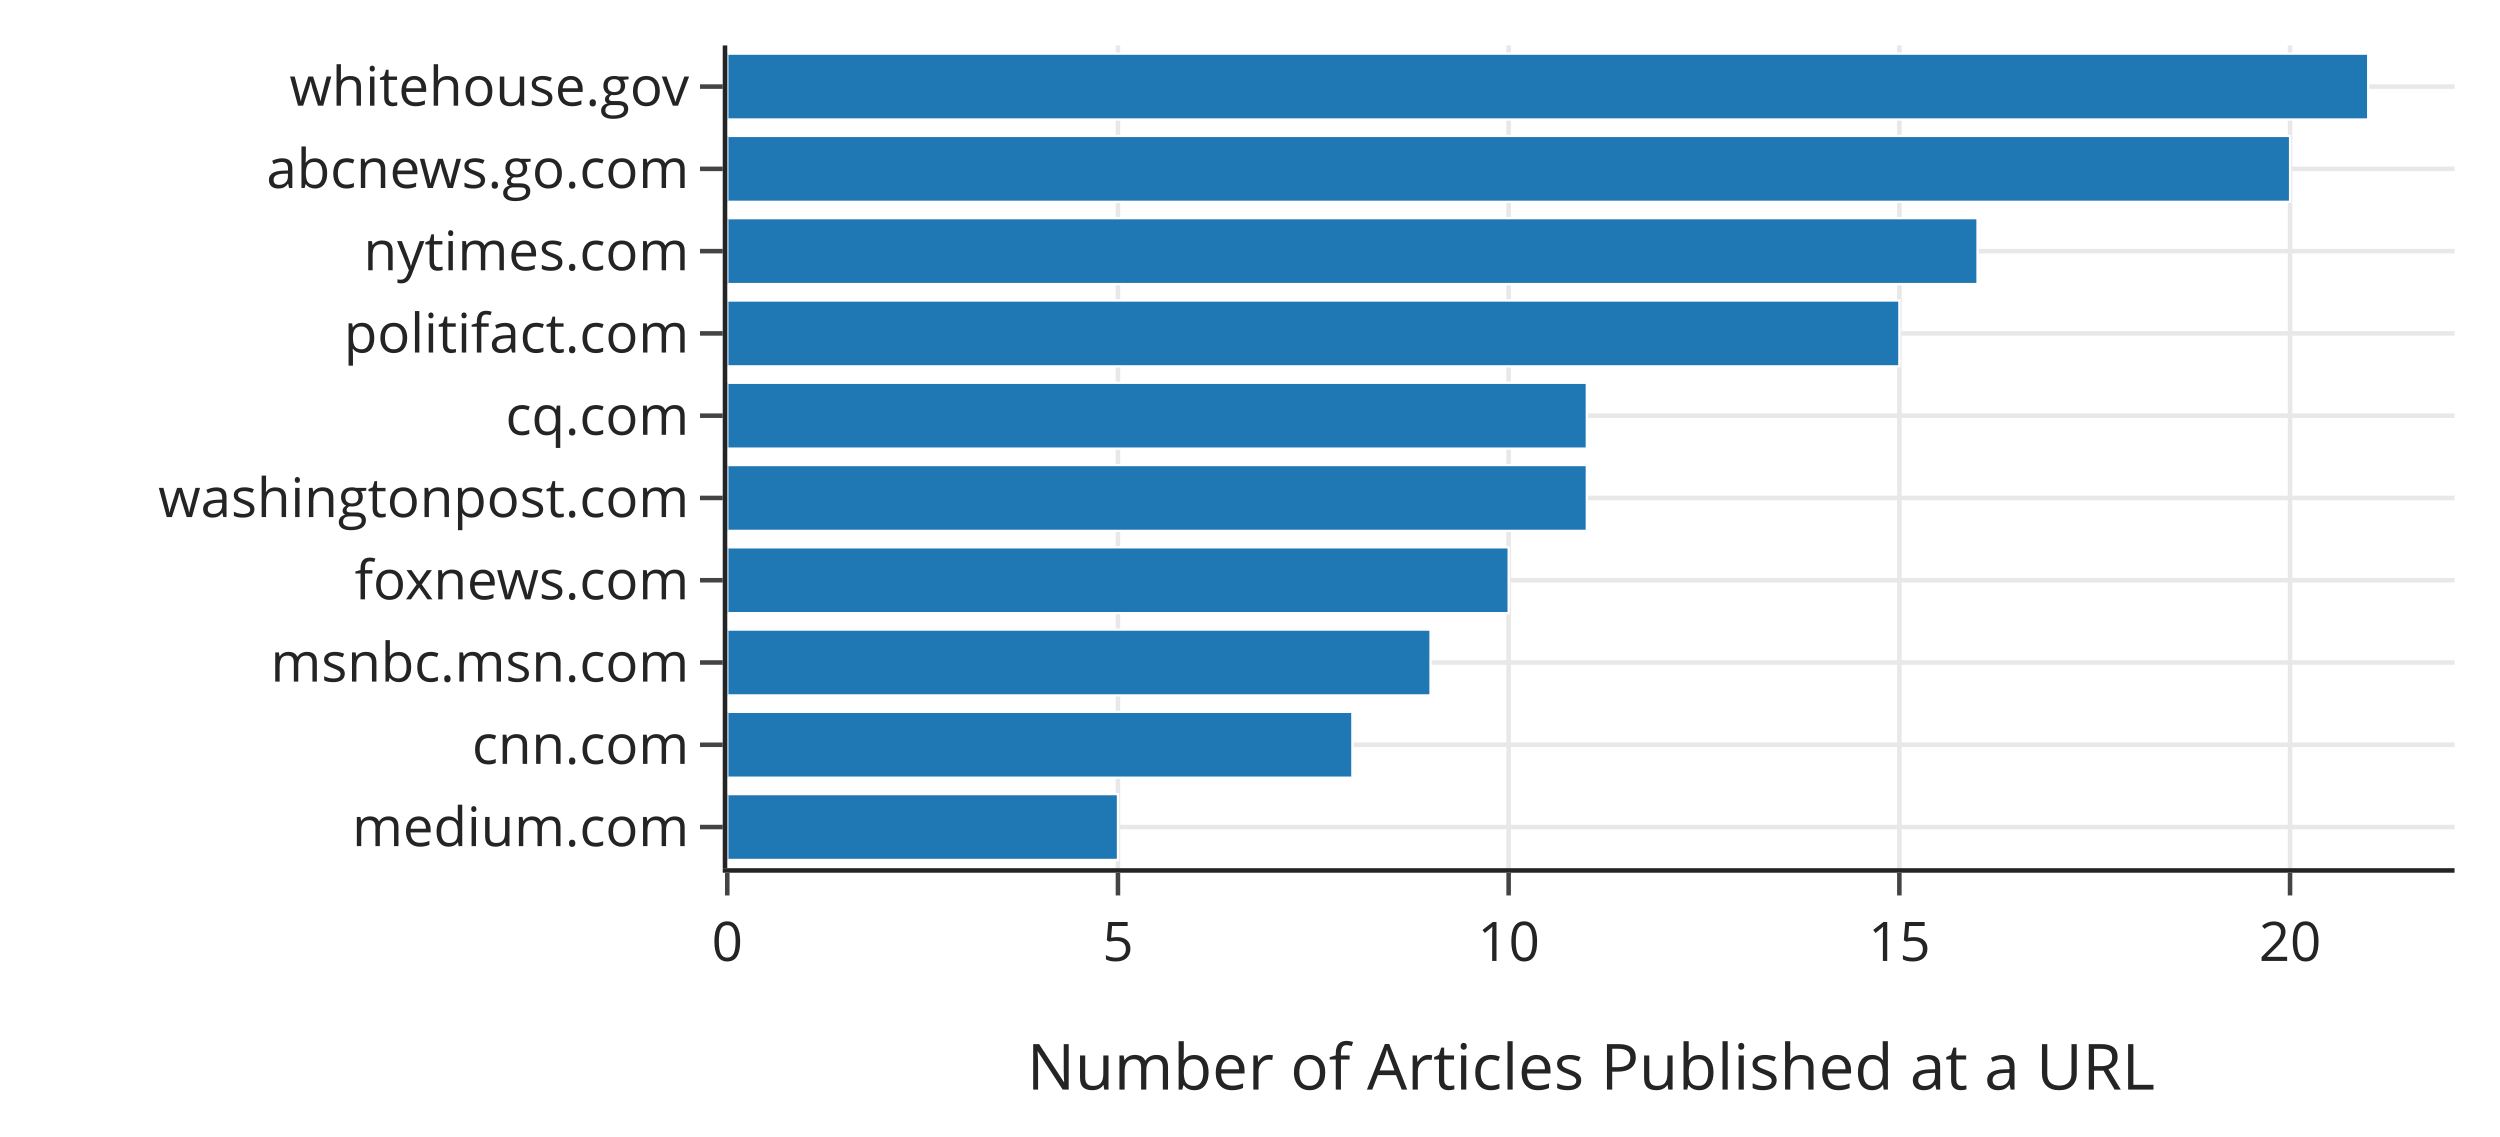
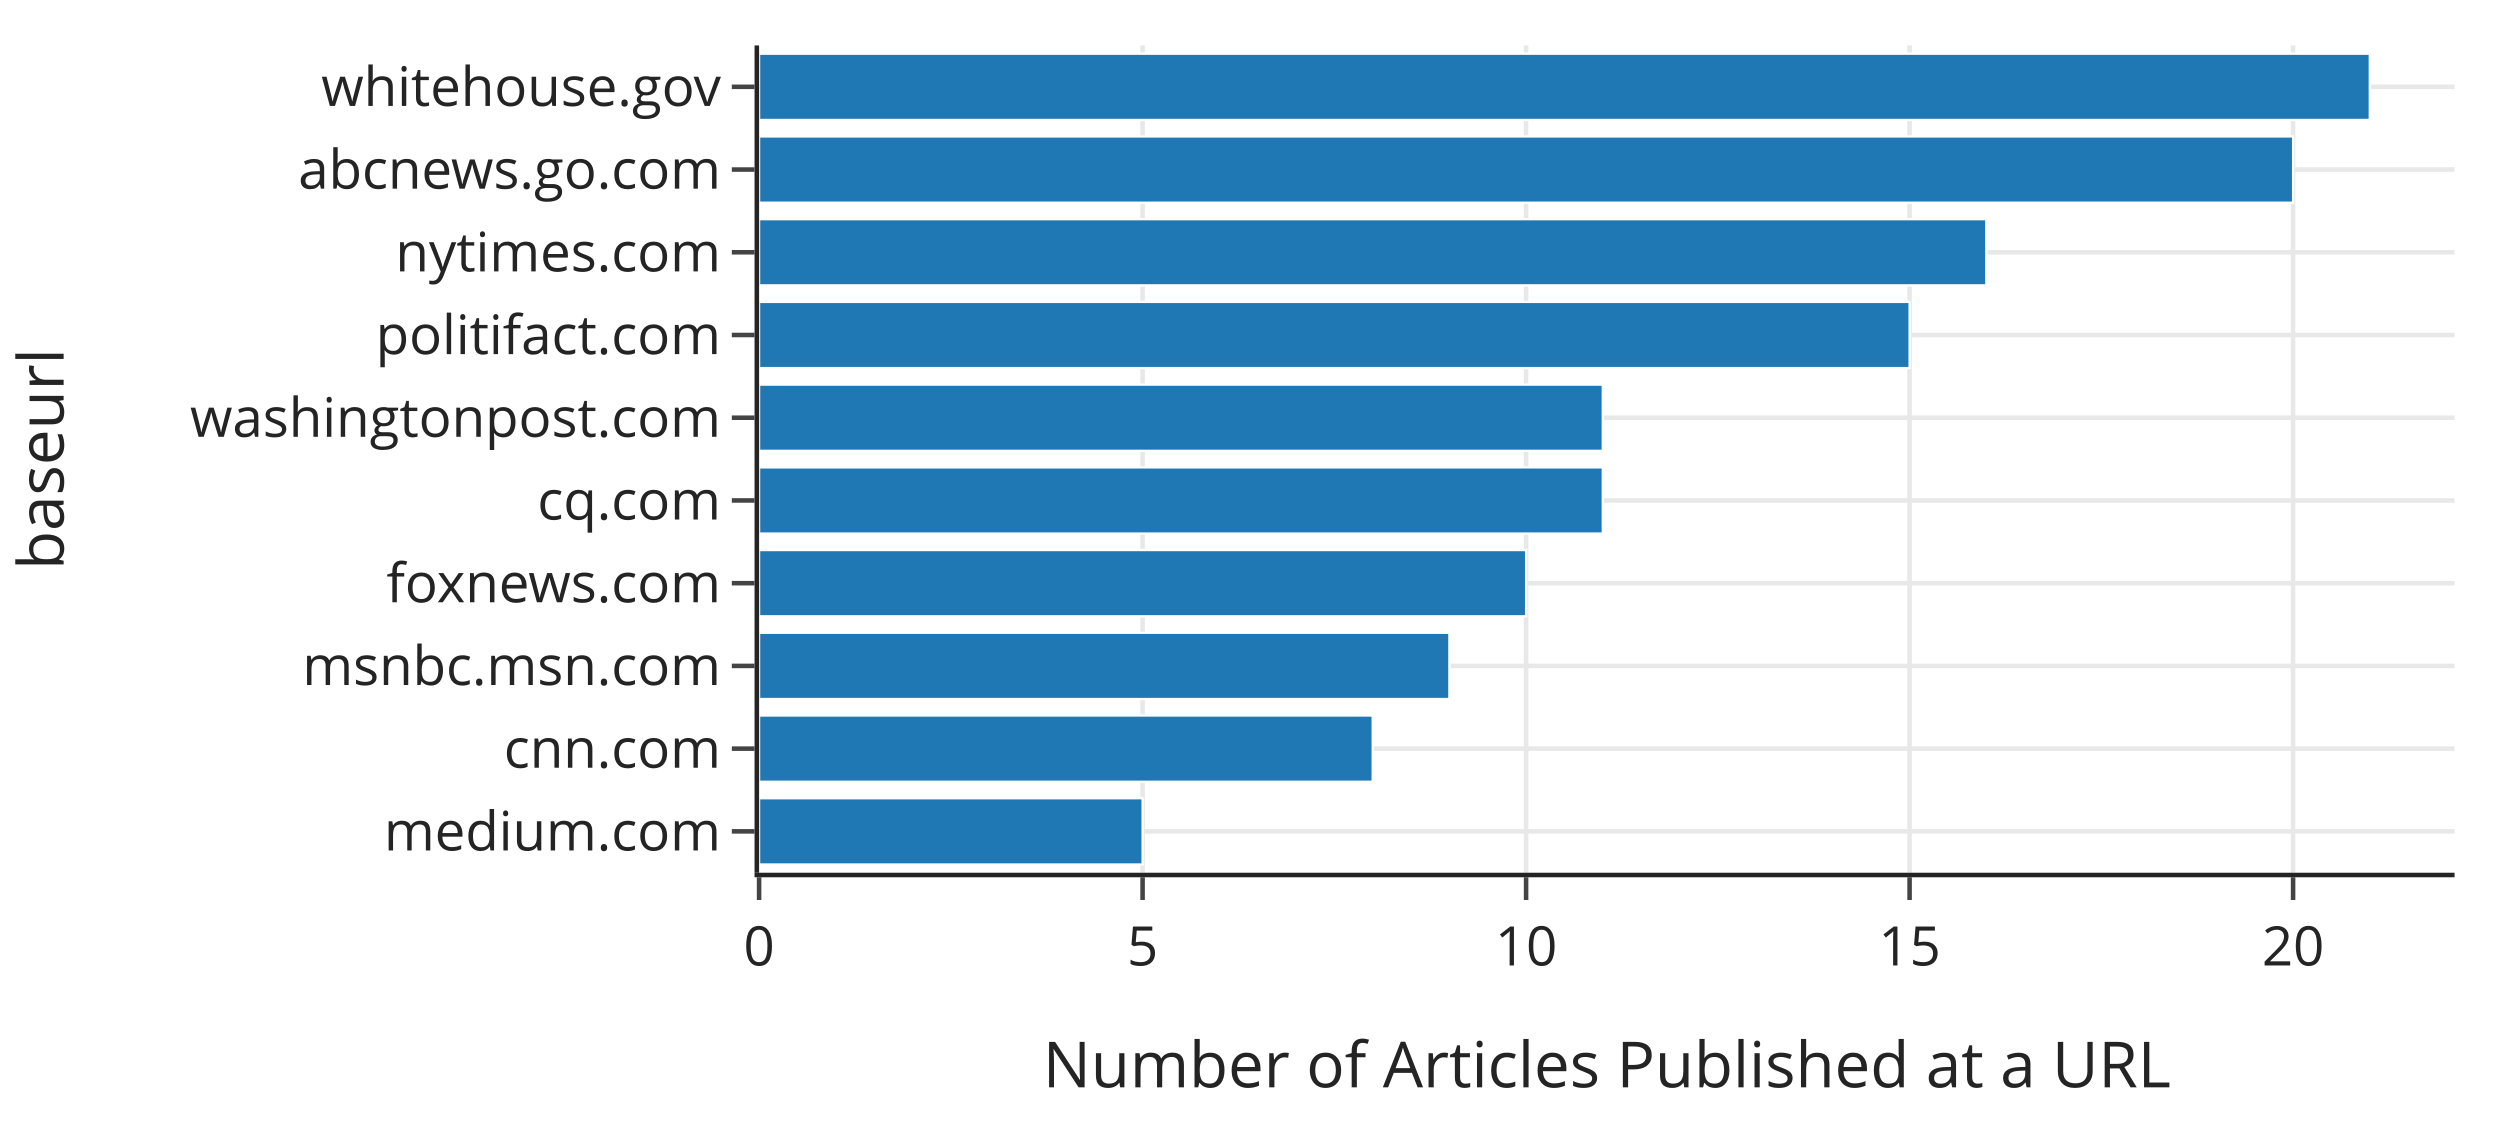
<svg xmlns="http://www.w3.org/2000/svg" class="main-svg" width="550" height="250" style="" viewBox="0 0 550 250">
  <rect x="0" y="0" width="550" height="250" style="fill: rgb(255, 255, 255); fill-opacity: 1;" />
-   <defs id="defs-d1de2b">
+   <defs id="defs-a24eca">
    <g class="clips">
-       <clipPath id="clipd1de2bxyplot" class="plotclip">
-         <rect width="380" height="181" />
+       <clipPath id="clipa24ecaxyplot" class="plotclip">
+         <rect width="373" height="182" />
      </clipPath>
-       <clipPath class="axesclip" id="clipd1de2bx">
-         <rect x="160" y="0" width="380" height="250" />
+       <clipPath class="axesclip" id="clipa24ecax">
+         <rect x="167" y="0" width="373" height="250" />
      </clipPath>
-       <clipPath class="axesclip" id="clipd1de2by">
-         <rect x="0" y="10" width="550" height="181" />
+       <clipPath class="axesclip" id="clipa24ecay">
+         <rect x="0" y="10" width="550" height="182" />
      </clipPath>
-       <clipPath class="axesclip" id="clipd1de2bxy">
-         <rect x="160" y="10" width="380" height="181" />
+       <clipPath class="axesclip" id="clipa24ecaxy">
+         <rect x="167" y="10" width="373" height="182" />
      </clipPath>
    </g>
    <g class="gradients" />
    <g class="patterns" />
  </defs>
  <g class="bglayer" />
  <g class="layer-below">
    <g class="imagelayer" />
    <g class="shapelayer" />
  </g>
  <g class="cartesianlayer">
    <g class="subplot xy">
      <g class="layer-subplot">
        <g class="shapelayer" />
        <g class="imagelayer" />
      </g>
+       <g class="minor-gridlayer">
+         <g class="x" />
+         <g class="y" />
+       </g>
      <g class="gridlayer">
        <g class="x">
-           <path class="xgrid crisp" transform="translate(245.95,0)" d="M0,10v181" style="stroke: rgb(232, 232, 232); stroke-opacity: 1; stroke-width: 1px;" />
-           <path class="xgrid crisp" transform="translate(331.9,0)" d="M0,10v181" style="stroke: rgb(232, 232, 232); stroke-opacity: 1; stroke-width: 1px;" />
-           <path class="xgrid crisp" transform="translate(417.86,0)" d="M0,10v181" style="stroke: rgb(232, 232, 232); stroke-opacity: 1; stroke-width: 1px;" />
-           <path class="xgrid crisp" transform="translate(503.81,0)" d="M0,10v181" style="stroke: rgb(232, 232, 232); stroke-opacity: 1; stroke-width: 1px;" />
+           <path class="xgrid crisp" transform="translate(251.37,0)" d="M0,10v182" style="stroke: rgb(232, 232, 232); stroke-opacity: 1; stroke-width: 1px;" />
+           <path class="xgrid crisp" transform="translate(335.74,0)" d="M0,10v182" style="stroke: rgb(232, 232, 232); stroke-opacity: 1; stroke-width: 1px;" />
+           <path class="xgrid crisp" transform="translate(420.11,0)" d="M0,10v182" style="stroke: rgb(232, 232, 232); stroke-opacity: 1; stroke-width: 1px;" />
+           <path class="xgrid crisp" transform="translate(504.48,0)" d="M0,10v182" style="stroke: rgb(232, 232, 232); stroke-opacity: 1; stroke-width: 1px;" />
        </g>
        <g class="y">
-           <path class="ygrid crisp" transform="translate(0,181.95)" d="M160,0h380" style="stroke: rgb(232, 232, 232); stroke-opacity: 1; stroke-width: 1px;" />
-           <path class="ygrid crisp" transform="translate(0,163.85)" d="M160,0h380" style="stroke: rgb(232, 232, 232); stroke-opacity: 1; stroke-width: 1px;" />
-           <path class="ygrid crisp" transform="translate(0,145.75)" d="M160,0h380" style="stroke: rgb(232, 232, 232); stroke-opacity: 1; stroke-width: 1px;" />
-           <path class="ygrid crisp" transform="translate(0,127.65)" d="M160,0h380" style="stroke: rgb(232, 232, 232); stroke-opacity: 1; stroke-width: 1px;" />
-           <path class="ygrid crisp" transform="translate(0,109.55)" d="M160,0h380" style="stroke: rgb(232, 232, 232); stroke-opacity: 1; stroke-width: 1px;" />
-           <path class="ygrid crisp" transform="translate(0,91.45)" d="M160,0h380" style="stroke: rgb(232, 232, 232); stroke-opacity: 1; stroke-width: 1px;" />
-           <path class="ygrid crisp" transform="translate(0,73.35)" d="M160,0h380" style="stroke: rgb(232, 232, 232); stroke-opacity: 1; stroke-width: 1px;" />
-           <path class="ygrid crisp" transform="translate(0,55.25)" d="M160,0h380" style="stroke: rgb(232, 232, 232); stroke-opacity: 1; stroke-width: 1px;" />
-           <path class="ygrid crisp" transform="translate(0,37.15)" d="M160,0h380" style="stroke: rgb(232, 232, 232); stroke-opacity: 1; stroke-width: 1px;" />
-           <path class="ygrid crisp" transform="translate(0,19.05)" d="M160,0h380" style="stroke: rgb(232, 232, 232); stroke-opacity: 1; stroke-width: 1px;" />
+           <path class="ygrid crisp" transform="translate(0,182.9)" d="M167,0h373" style="stroke: rgb(232, 232, 232); stroke-opacity: 1; stroke-width: 1px;" />
+           <path class="ygrid crisp" transform="translate(0,164.7)" d="M167,0h373" style="stroke: rgb(232, 232, 232); stroke-opacity: 1; stroke-width: 1px;" />
+           <path class="ygrid crisp" transform="translate(0,146.5)" d="M167,0h373" style="stroke: rgb(232, 232, 232); stroke-opacity: 1; stroke-width: 1px;" />
+           <path class="ygrid crisp" transform="translate(0,128.3)" d="M167,0h373" style="stroke: rgb(232, 232, 232); stroke-opacity: 1; stroke-width: 1px;" />
+           <path class="ygrid crisp" transform="translate(0,110.1)" d="M167,0h373" style="stroke: rgb(232, 232, 232); stroke-opacity: 1; stroke-width: 1px;" />
+           <path class="ygrid crisp" transform="translate(0,91.9)" d="M167,0h373" style="stroke: rgb(232, 232, 232); stroke-opacity: 1; stroke-width: 1px;" />
+           <path class="ygrid crisp" transform="translate(0,73.7)" d="M167,0h373" style="stroke: rgb(232, 232, 232); stroke-opacity: 1; stroke-width: 1px;" />
+           <path class="ygrid crisp" transform="translate(0,55.5)" d="M167,0h373" style="stroke: rgb(232, 232, 232); stroke-opacity: 1; stroke-width: 1px;" />
+           <path class="ygrid crisp" transform="translate(0,37.3)" d="M167,0h373" style="stroke: rgb(232, 232, 232); stroke-opacity: 1; stroke-width: 1px;" />
+           <path class="ygrid crisp" transform="translate(0,19.1)" d="M167,0h373" style="stroke: rgb(232, 232, 232); stroke-opacity: 1; stroke-width: 1px;" />
        </g>
      </g>
      <g class="zerolinelayer" />
      <path class="xlines-below" />
      <path class="ylines-below" />
      <g class="overlines-below" />
      <g class="xaxislayer-below" />
      <g class="yaxislayer-below" />
      <g class="overaxes-below" />
-       <g class="plot" transform="translate(160,10)" clip-path="url(#clipd1de2bxyplot)">
+       <g class="plot" transform="translate(167,10)" clip-path="url(#clipa24ecaxyplot)">
        <g class="barlayer mlayer">
          <g class="trace bars" style="opacity: 1;">
            <g class="points">
              <g class="point">
-                 <path d="M0,179.19V164.71H85.95V179.19Z" style="vector-effect: non-scaling-stroke; opacity: 1; stroke-width: 0.5px; fill: rgb(31, 119, 180); fill-opacity: 1; stroke: rgb(255, 255, 255); stroke-opacity: 1;" />
+                 <path d="M0,180.18V165.62H84.37V180.18Z" style="vector-effect: none; opacity: 1; stroke-width: 0.5px; fill: rgb(31, 119, 180); fill-opacity: 1; stroke: rgb(255, 255, 255); stroke-opacity: 1;" />
              </g>
              <g class="point">
-                 <path d="M0,161.09V146.61H137.52V161.09Z" style="vector-effect: non-scaling-stroke; opacity: 1; stroke-width: 0.5px; fill: rgb(31, 119, 180); fill-opacity: 1; stroke: rgb(255, 255, 255); stroke-opacity: 1;" />
+                 <path d="M0,161.98V147.42H134.99V161.98Z" style="vector-effect: none; opacity: 1; stroke-width: 0.5px; fill: rgb(31, 119, 180); fill-opacity: 1; stroke: rgb(255, 255, 255); stroke-opacity: 1;" />
              </g>
              <g class="point">
-                 <path d="M0,142.99V128.51H154.71V142.99Z" style="vector-effect: non-scaling-stroke; opacity: 1; stroke-width: 0.5px; fill: rgb(31, 119, 180); fill-opacity: 1; stroke: rgb(255, 255, 255); stroke-opacity: 1;" />
+                 <path d="M0,143.78V129.22H151.86V143.78Z" style="vector-effect: none; opacity: 1; stroke-width: 0.5px; fill: rgb(31, 119, 180); fill-opacity: 1; stroke: rgb(255, 255, 255); stroke-opacity: 1;" />
              </g>
              <g class="point">
-                 <path d="M0,124.89V110.41H171.9V124.89Z" style="vector-effect: non-scaling-stroke; opacity: 1; stroke-width: 0.5px; fill: rgb(31, 119, 180); fill-opacity: 1; stroke: rgb(255, 255, 255); stroke-opacity: 1;" />
+                 <path d="M0,125.58V111.02H168.74V125.58Z" style="vector-effect: none; opacity: 1; stroke-width: 0.5px; fill: rgb(31, 119, 180); fill-opacity: 1; stroke: rgb(255, 255, 255); stroke-opacity: 1;" />
              </g>
              <g class="point">
-                 <path d="M0,106.79V92.31H189.1V106.79Z" style="vector-effect: non-scaling-stroke; opacity: 1; stroke-width: 0.5px; fill: rgb(31, 119, 180); fill-opacity: 1; stroke: rgb(255, 255, 255); stroke-opacity: 1;" />
+                 <path d="M0,107.38V92.82H185.61V107.38Z" style="vector-effect: none; opacity: 1; stroke-width: 0.5px; fill: rgb(31, 119, 180); fill-opacity: 1; stroke: rgb(255, 255, 255); stroke-opacity: 1;" />
              </g>
              <g class="point">
-                 <path d="M0,88.69V74.21H189.1V88.69Z" style="vector-effect: non-scaling-stroke; opacity: 1; stroke-width: 0.5px; fill: rgb(31, 119, 180); fill-opacity: 1; stroke: rgb(255, 255, 255); stroke-opacity: 1;" />
+                 <path d="M0,89.18V74.62H185.61V89.18Z" style="vector-effect: none; opacity: 1; stroke-width: 0.5px; fill: rgb(31, 119, 180); fill-opacity: 1; stroke: rgb(255, 255, 255); stroke-opacity: 1;" />
              </g>
              <g class="point">
-                 <path d="M0,70.59V56.11H257.86V70.59Z" style="vector-effect: non-scaling-stroke; opacity: 1; stroke-width: 0.5px; fill: rgb(31, 119, 180); fill-opacity: 1; stroke: rgb(255, 255, 255); stroke-opacity: 1;" />
+                 <path d="M0,70.98V56.42H253.11V70.98Z" style="vector-effect: none; opacity: 1; stroke-width: 0.5px; fill: rgb(31, 119, 180); fill-opacity: 1; stroke: rgb(255, 255, 255); stroke-opacity: 1;" />
              </g>
              <g class="point">
-                 <path d="M0,52.49V38.01H275.05V52.49Z" style="vector-effect: non-scaling-stroke; opacity: 1; stroke-width: 0.5px; fill: rgb(31, 119, 180); fill-opacity: 1; stroke: rgb(255, 255, 255); stroke-opacity: 1;" />
+                 <path d="M0,52.78V38.22H269.98V52.78Z" style="vector-effect: none; opacity: 1; stroke-width: 0.5px; fill: rgb(31, 119, 180); fill-opacity: 1; stroke: rgb(255, 255, 255); stroke-opacity: 1;" />
              </g>
              <g class="point">
-                 <path d="M0,34.39V19.91H343.81V34.39Z" style="vector-effect: non-scaling-stroke; opacity: 1; stroke-width: 0.5px; fill: rgb(31, 119, 180); fill-opacity: 1; stroke: rgb(255, 255, 255); stroke-opacity: 1;" />
+                 <path d="M0,34.58V20.02H337.48V34.58Z" style="vector-effect: none; opacity: 1; stroke-width: 0.5px; fill: rgb(31, 119, 180); fill-opacity: 1; stroke: rgb(255, 255, 255); stroke-opacity: 1;" />
              </g>
              <g class="point">
-                 <path d="M0,16.29V1.81H361V16.29Z" style="vector-effect: non-scaling-stroke; opacity: 1; stroke-width: 0.5px; fill: rgb(31, 119, 180); fill-opacity: 1; stroke: rgb(255, 255, 255); stroke-opacity: 1;" />
+                 <path d="M0,16.38V1.82H354.35V16.38Z" style="vector-effect: none; opacity: 1; stroke-width: 0.5px; fill: rgb(31, 119, 180); fill-opacity: 1; stroke: rgb(255, 255, 255); stroke-opacity: 1;" />
              </g>
            </g>
          </g>
        </g>
      </g>
      <g class="overplot" />
-       <path class="xlines-above crisp" d="M159,191.5H540" style="fill: none; stroke-width: 1px; stroke: rgb(36, 36, 36); stroke-opacity: 1;" />
-       <path class="ylines-above crisp" d="M159.5,10V191" style="fill: none; stroke-width: 1px; stroke: rgb(36, 36, 36); stroke-opacity: 1;" />
+       <path class="xlines-above crisp" d="M166,192.5H540" style="fill: none; stroke-width: 1px; stroke: rgb(36, 36, 36); stroke-opacity: 1;" />
+       <path class="ylines-above crisp" d="M166.5,10V192" style="fill: none; stroke-width: 1px; stroke: rgb(36, 36, 36); stroke-opacity: 1;" />
      <g class="overlines-above" />
      <g class="xaxislayer-above">
-         <path class="xtick ticks crisp" d="M0,192v5" transform="translate(160,0)" style="stroke: rgb(68, 68, 68); stroke-opacity: 1; stroke-width: 1px;" />
-         <path class="xtick ticks crisp" d="M0,192v5" transform="translate(245.95,0)" style="stroke: rgb(68, 68, 68); stroke-opacity: 1; stroke-width: 1px;" />
-         <path class="xtick ticks crisp" d="M0,192v5" transform="translate(331.9,0)" style="stroke: rgb(68, 68, 68); stroke-opacity: 1; stroke-width: 1px;" />
-         <path class="xtick ticks crisp" d="M0,192v5" transform="translate(417.86,0)" style="stroke: rgb(68, 68, 68); stroke-opacity: 1; stroke-width: 1px;" />
-         <path class="xtick ticks crisp" d="M0,192v5" transform="translate(503.81,0)" style="stroke: rgb(68, 68, 68); stroke-opacity: 1; stroke-width: 1px;" />
+         <path class="xtick ticks crisp" d="M0,193v5" transform="translate(167,0)" style="stroke: rgb(68, 68, 68); stroke-opacity: 1; stroke-width: 1px;" />
+         <path class="xtick ticks crisp" d="M0,193v5" transform="translate(251.37,0)" style="stroke: rgb(68, 68, 68); stroke-opacity: 1; stroke-width: 1px;" />
+         <path class="xtick ticks crisp" d="M0,193v5" transform="translate(335.74,0)" style="stroke: rgb(68, 68, 68); stroke-opacity: 1; stroke-width: 1px;" />
+         <path class="xtick ticks crisp" d="M0,193v5" transform="translate(420.11,0)" style="stroke: rgb(68, 68, 68); stroke-opacity: 1; stroke-width: 1px;" />
+         <path class="xtick ticks crisp" d="M0,193v5" transform="translate(504.48,0)" style="stroke: rgb(68, 68, 68); stroke-opacity: 1; stroke-width: 1px;" />
        <g class="xtick">
-           <text text-anchor="middle" x="0" y="211.4" transform="translate(160,0)" style="font-family: 'Open Sans', verdana, arial, sans-serif; font-size: 12px; fill: rgb(36, 36, 36); fill-opacity: 1; white-space: pre; opacity: 1;">0</text>
+           <text text-anchor="middle" x="0" y="212.4" transform="translate(167,0)" style="font-family: 'Open Sans', verdana, arial, sans-serif; font-size: 12px; fill: rgb(36, 36, 36); fill-opacity: 1; white-space: pre; opacity: 1;">0</text>
        </g>
        <g class="xtick">
-           <text text-anchor="middle" x="0" y="211.4" style="font-family: 'Open Sans', verdana, arial, sans-serif; font-size: 12px; fill: rgb(36, 36, 36); fill-opacity: 1; white-space: pre; opacity: 1;" transform="translate(245.95,0)">5</text>
+           <text text-anchor="middle" x="0" y="212.4" style="font-family: 'Open Sans', verdana, arial, sans-serif; font-size: 12px; fill: rgb(36, 36, 36); fill-opacity: 1; white-space: pre; opacity: 1;" transform="translate(251.37,0)">5</text>
        </g>
        <g class="xtick">
-           <text text-anchor="middle" x="0" y="211.4" style="font-family: 'Open Sans', verdana, arial, sans-serif; font-size: 12px; fill: rgb(36, 36, 36); fill-opacity: 1; white-space: pre; opacity: 1;" transform="translate(331.9,0)">10</text>
+           <text text-anchor="middle" x="0" y="212.4" style="font-family: 'Open Sans', verdana, arial, sans-serif; font-size: 12px; fill: rgb(36, 36, 36); fill-opacity: 1; white-space: pre; opacity: 1;" transform="translate(335.74,0)">10</text>
        </g>
        <g class="xtick">
-           <text text-anchor="middle" x="0" y="211.4" style="font-family: 'Open Sans', verdana, arial, sans-serif; font-size: 12px; fill: rgb(36, 36, 36); fill-opacity: 1; white-space: pre; opacity: 1;" transform="translate(417.86,0)">15</text>
+           <text text-anchor="middle" x="0" y="212.4" style="font-family: 'Open Sans', verdana, arial, sans-serif; font-size: 12px; fill: rgb(36, 36, 36); fill-opacity: 1; white-space: pre; opacity: 1;" transform="translate(420.11,0)">15</text>
        </g>
        <g class="xtick">
-           <text text-anchor="middle" x="0" y="211.4" style="font-family: 'Open Sans', verdana, arial, sans-serif; font-size: 12px; fill: rgb(36, 36, 36); fill-opacity: 1; white-space: pre; opacity: 1;" transform="translate(503.81,0)">20</text>
+           <text text-anchor="middle" x="0" y="212.4" style="font-family: 'Open Sans', verdana, arial, sans-serif; font-size: 12px; fill: rgb(36, 36, 36); fill-opacity: 1; white-space: pre; opacity: 1;" transform="translate(504.48,0)">20</text>
        </g>
      </g>
      <g class="yaxislayer-above">
-         <path class="ytick ticks crisp" d="M159,0h-5" transform="translate(0,181.95)" style="stroke: rgb(68, 68, 68); stroke-opacity: 1; stroke-width: 1px;" />
-         <path class="ytick ticks crisp" d="M159,0h-5" transform="translate(0,163.85)" style="stroke: rgb(68, 68, 68); stroke-opacity: 1; stroke-width: 1px;" />
-         <path class="ytick ticks crisp" d="M159,0h-5" transform="translate(0,145.75)" style="stroke: rgb(68, 68, 68); stroke-opacity: 1; stroke-width: 1px;" />
-         <path class="ytick ticks crisp" d="M159,0h-5" transform="translate(0,127.65)" style="stroke: rgb(68, 68, 68); stroke-opacity: 1; stroke-width: 1px;" />
-         <path class="ytick ticks crisp" d="M159,0h-5" transform="translate(0,109.55)" style="stroke: rgb(68, 68, 68); stroke-opacity: 1; stroke-width: 1px;" />
-         <path class="ytick ticks crisp" d="M159,0h-5" transform="translate(0,91.45)" style="stroke: rgb(68, 68, 68); stroke-opacity: 1; stroke-width: 1px;" />
-         <path class="ytick ticks crisp" d="M159,0h-5" transform="translate(0,73.35)" style="stroke: rgb(68, 68, 68); stroke-opacity: 1; stroke-width: 1px;" />
-         <path class="ytick ticks crisp" d="M159,0h-5" transform="translate(0,55.25)" style="stroke: rgb(68, 68, 68); stroke-opacity: 1; stroke-width: 1px;" />
-         <path class="ytick ticks crisp" d="M159,0h-5" transform="translate(0,37.15)" style="stroke: rgb(68, 68, 68); stroke-opacity: 1; stroke-width: 1px;" />
-         <path class="ytick ticks crisp" d="M159,0h-5" transform="translate(0,19.05)" style="stroke: rgb(68, 68, 68); stroke-opacity: 1; stroke-width: 1px;" />
+         <path class="ytick ticks crisp" d="M166,0h-5" transform="translate(0,182.9)" style="stroke: rgb(68, 68, 68); stroke-opacity: 1; stroke-width: 1px;" />
+         <path class="ytick ticks crisp" d="M166,0h-5" transform="translate(0,164.7)" style="stroke: rgb(68, 68, 68); stroke-opacity: 1; stroke-width: 1px;" />
+         <path class="ytick ticks crisp" d="M166,0h-5" transform="translate(0,146.5)" style="stroke: rgb(68, 68, 68); stroke-opacity: 1; stroke-width: 1px;" />
+         <path class="ytick ticks crisp" d="M166,0h-5" transform="translate(0,128.3)" style="stroke: rgb(68, 68, 68); stroke-opacity: 1; stroke-width: 1px;" />
+         <path class="ytick ticks crisp" d="M166,0h-5" transform="translate(0,110.1)" style="stroke: rgb(68, 68, 68); stroke-opacity: 1; stroke-width: 1px;" />
+         <path class="ytick ticks crisp" d="M166,0h-5" transform="translate(0,91.9)" style="stroke: rgb(68, 68, 68); stroke-opacity: 1; stroke-width: 1px;" />
+         <path class="ytick ticks crisp" d="M166,0h-5" transform="translate(0,73.7)" style="stroke: rgb(68, 68, 68); stroke-opacity: 1; stroke-width: 1px;" />
+         <path class="ytick ticks crisp" d="M166,0h-5" transform="translate(0,55.5)" style="stroke: rgb(68, 68, 68); stroke-opacity: 1; stroke-width: 1px;" />
+         <path class="ytick ticks crisp" d="M166,0h-5" transform="translate(0,37.3)" style="stroke: rgb(68, 68, 68); stroke-opacity: 1; stroke-width: 1px;" />
+         <path class="ytick ticks crisp" d="M166,0h-5" transform="translate(0,19.1)" style="stroke: rgb(68, 68, 68); stroke-opacity: 1; stroke-width: 1px;" />
        <g class="ytick">
-           <text text-anchor="end" x="151.6" y="4.2" transform="translate(0,181.95)" style="font-family: 'Open Sans', verdana, arial, sans-serif; font-size: 12px; fill: rgb(36, 36, 36); fill-opacity: 1; white-space: pre; opacity: 1;">medium.com</text>
+           <text text-anchor="end" x="158.6" y="4.2" transform="translate(0,182.9)" style="font-family: 'Open Sans', verdana, arial, sans-serif; font-size: 12px; fill: rgb(36, 36, 36); fill-opacity: 1; white-space: pre; opacity: 1;">medium.com</text>
        </g>
        <g class="ytick">
-           <text text-anchor="end" x="151.6" y="4.2" transform="translate(0,163.85)" style="font-family: 'Open Sans', verdana, arial, sans-serif; font-size: 12px; fill: rgb(36, 36, 36); fill-opacity: 1; white-space: pre; opacity: 1;">cnn.com</text>
+           <text text-anchor="end" x="158.6" y="4.2" transform="translate(0,164.7)" style="font-family: 'Open Sans', verdana, arial, sans-serif; font-size: 12px; fill: rgb(36, 36, 36); fill-opacity: 1; white-space: pre; opacity: 1;">cnn.com</text>
        </g>
        <g class="ytick">
-           <text text-anchor="end" x="151.6" y="4.2" transform="translate(0,145.75)" style="font-family: 'Open Sans', verdana, arial, sans-serif; font-size: 12px; fill: rgb(36, 36, 36); fill-opacity: 1; white-space: pre; opacity: 1;">msnbc.msn.com</text>
+           <text text-anchor="end" x="158.6" y="4.2" transform="translate(0,146.5)" style="font-family: 'Open Sans', verdana, arial, sans-serif; font-size: 12px; fill: rgb(36, 36, 36); fill-opacity: 1; white-space: pre; opacity: 1;">msnbc.msn.com</text>
        </g>
        <g class="ytick">
-           <text text-anchor="end" x="151.6" y="4.2" transform="translate(0,127.65)" style="font-family: 'Open Sans', verdana, arial, sans-serif; font-size: 12px; fill: rgb(36, 36, 36); fill-opacity: 1; white-space: pre; opacity: 1;">foxnews.com</text>
+           <text text-anchor="end" x="158.6" y="4.2" transform="translate(0,128.3)" style="font-family: 'Open Sans', verdana, arial, sans-serif; font-size: 12px; fill: rgb(36, 36, 36); fill-opacity: 1; white-space: pre; opacity: 1;">foxnews.com</text>
        </g>
        <g class="ytick">
-           <text text-anchor="end" x="151.6" y="4.2" transform="translate(0,109.55)" style="font-family: 'Open Sans', verdana, arial, sans-serif; font-size: 12px; fill: rgb(36, 36, 36); fill-opacity: 1; white-space: pre; opacity: 1;">washingtonpost.com</text>
+           <text text-anchor="end" x="158.6" y="4.2" transform="translate(0,110.1)" style="font-family: 'Open Sans', verdana, arial, sans-serif; font-size: 12px; fill: rgb(36, 36, 36); fill-opacity: 1; white-space: pre; opacity: 1;">cq.com</text>
        </g>
        <g class="ytick">
-           <text text-anchor="end" x="151.6" y="4.2" transform="translate(0,91.45)" style="font-family: 'Open Sans', verdana, arial, sans-serif; font-size: 12px; fill: rgb(36, 36, 36); fill-opacity: 1; white-space: pre; opacity: 1;">cq.com</text>
+           <text text-anchor="end" x="158.6" y="4.2" transform="translate(0,91.9)" style="font-family: 'Open Sans', verdana, arial, sans-serif; font-size: 12px; fill: rgb(36, 36, 36); fill-opacity: 1; white-space: pre; opacity: 1;">washingtonpost.com</text>
        </g>
        <g class="ytick">
-           <text text-anchor="end" x="151.6" y="4.2" transform="translate(0,73.35)" style="font-family: 'Open Sans', verdana, arial, sans-serif; font-size: 12px; fill: rgb(36, 36, 36); fill-opacity: 1; white-space: pre; opacity: 1;">politifact.com</text>
+           <text text-anchor="end" x="158.6" y="4.2" transform="translate(0,73.7)" style="font-family: 'Open Sans', verdana, arial, sans-serif; font-size: 12px; fill: rgb(36, 36, 36); fill-opacity: 1; white-space: pre; opacity: 1;">politifact.com</text>
        </g>
        <g class="ytick">
-           <text text-anchor="end" x="151.6" y="4.2" transform="translate(0,55.25)" style="font-family: 'Open Sans', verdana, arial, sans-serif; font-size: 12px; fill: rgb(36, 36, 36); fill-opacity: 1; white-space: pre; opacity: 1;">nytimes.com</text>
+           <text text-anchor="end" x="158.6" y="4.2" transform="translate(0,55.5)" style="font-family: 'Open Sans', verdana, arial, sans-serif; font-size: 12px; fill: rgb(36, 36, 36); fill-opacity: 1; white-space: pre; opacity: 1;">nytimes.com</text>
        </g>
        <g class="ytick">
-           <text text-anchor="end" x="151.6" y="4.2" transform="translate(0,37.15)" style="font-family: 'Open Sans', verdana, arial, sans-serif; font-size: 12px; fill: rgb(36, 36, 36); fill-opacity: 1; white-space: pre; opacity: 1;">abcnews.go.com</text>
+           <text text-anchor="end" x="158.6" y="4.2" transform="translate(0,37.3)" style="font-family: 'Open Sans', verdana, arial, sans-serif; font-size: 12px; fill: rgb(36, 36, 36); fill-opacity: 1; white-space: pre; opacity: 1;">abcnews.go.com</text>
        </g>
        <g class="ytick">
-           <text text-anchor="end" x="151.6" y="4.2" transform="translate(0,19.05)" style="font-family: 'Open Sans', verdana, arial, sans-serif; font-size: 12px; fill: rgb(36, 36, 36); fill-opacity: 1; white-space: pre; opacity: 1;">whitehouse.gov</text>
+           <text text-anchor="end" x="158.6" y="4.2" transform="translate(0,19.1)" style="font-family: 'Open Sans', verdana, arial, sans-serif; font-size: 12px; fill: rgb(36, 36, 36); fill-opacity: 1; white-space: pre; opacity: 1;">whitehouse.gov</text>
        </g>
      </g>
      <g class="overaxes-above" />
    </g>
  </g>
  <g class="polarlayer" />
  <g class="smithlayer" />
  <g class="ternarylayer" />
  <g class="geolayer" />
  <g class="funnelarealayer" />
  <g class="pielayer" />
  <g class="iciclelayer" />
  <g class="treemaplayer" />
  <g class="sunburstlayer" />
  <g class="glimages" />
-   <defs id="topdefs-d1de2b">
+   <defs id="topdefs-a24eca">
    <g class="clips" />
  </defs>
  <g class="layer-above">
    <g class="imagelayer" />
    <g class="shapelayer" />
  </g>
  <g class="infolayer">
    <g class="g-gtitle" />
    <g class="g-xtitle">
-       <text class="xtitle" x="350" y="239.706" text-anchor="middle" style="font-family: 'Open Sans', verdana, arial, sans-serif; font-size: 14px; fill: rgb(36, 36, 36); opacity: 1; font-weight: normal; white-space: pre;">Number of Articles Published at a URL</text>
+       <text class="xtitle" x="353.5" y="239.206" text-anchor="middle" style="font-family: 'Open Sans', verdana, arial, sans-serif; font-size: 14px; fill: rgb(36, 36, 36); opacity: 1; font-weight: normal; white-space: pre;">Number of Articles Published at a URL</text>
    </g>
-     <g class="g-ytitle" />
+     <g class="g-ytitle" transform="translate(3.862305,0)">
+       <text class="ytitle" transform="rotate(-90,10.1375,101)" x="10.137" y="101" text-anchor="middle" style="font-family: 'Open Sans', verdana, arial, sans-serif; font-size: 14px; fill: rgb(36, 36, 36); opacity: 1; font-weight: normal; white-space: pre;">baseurl</text>
+     </g>
  </g>
</svg>
